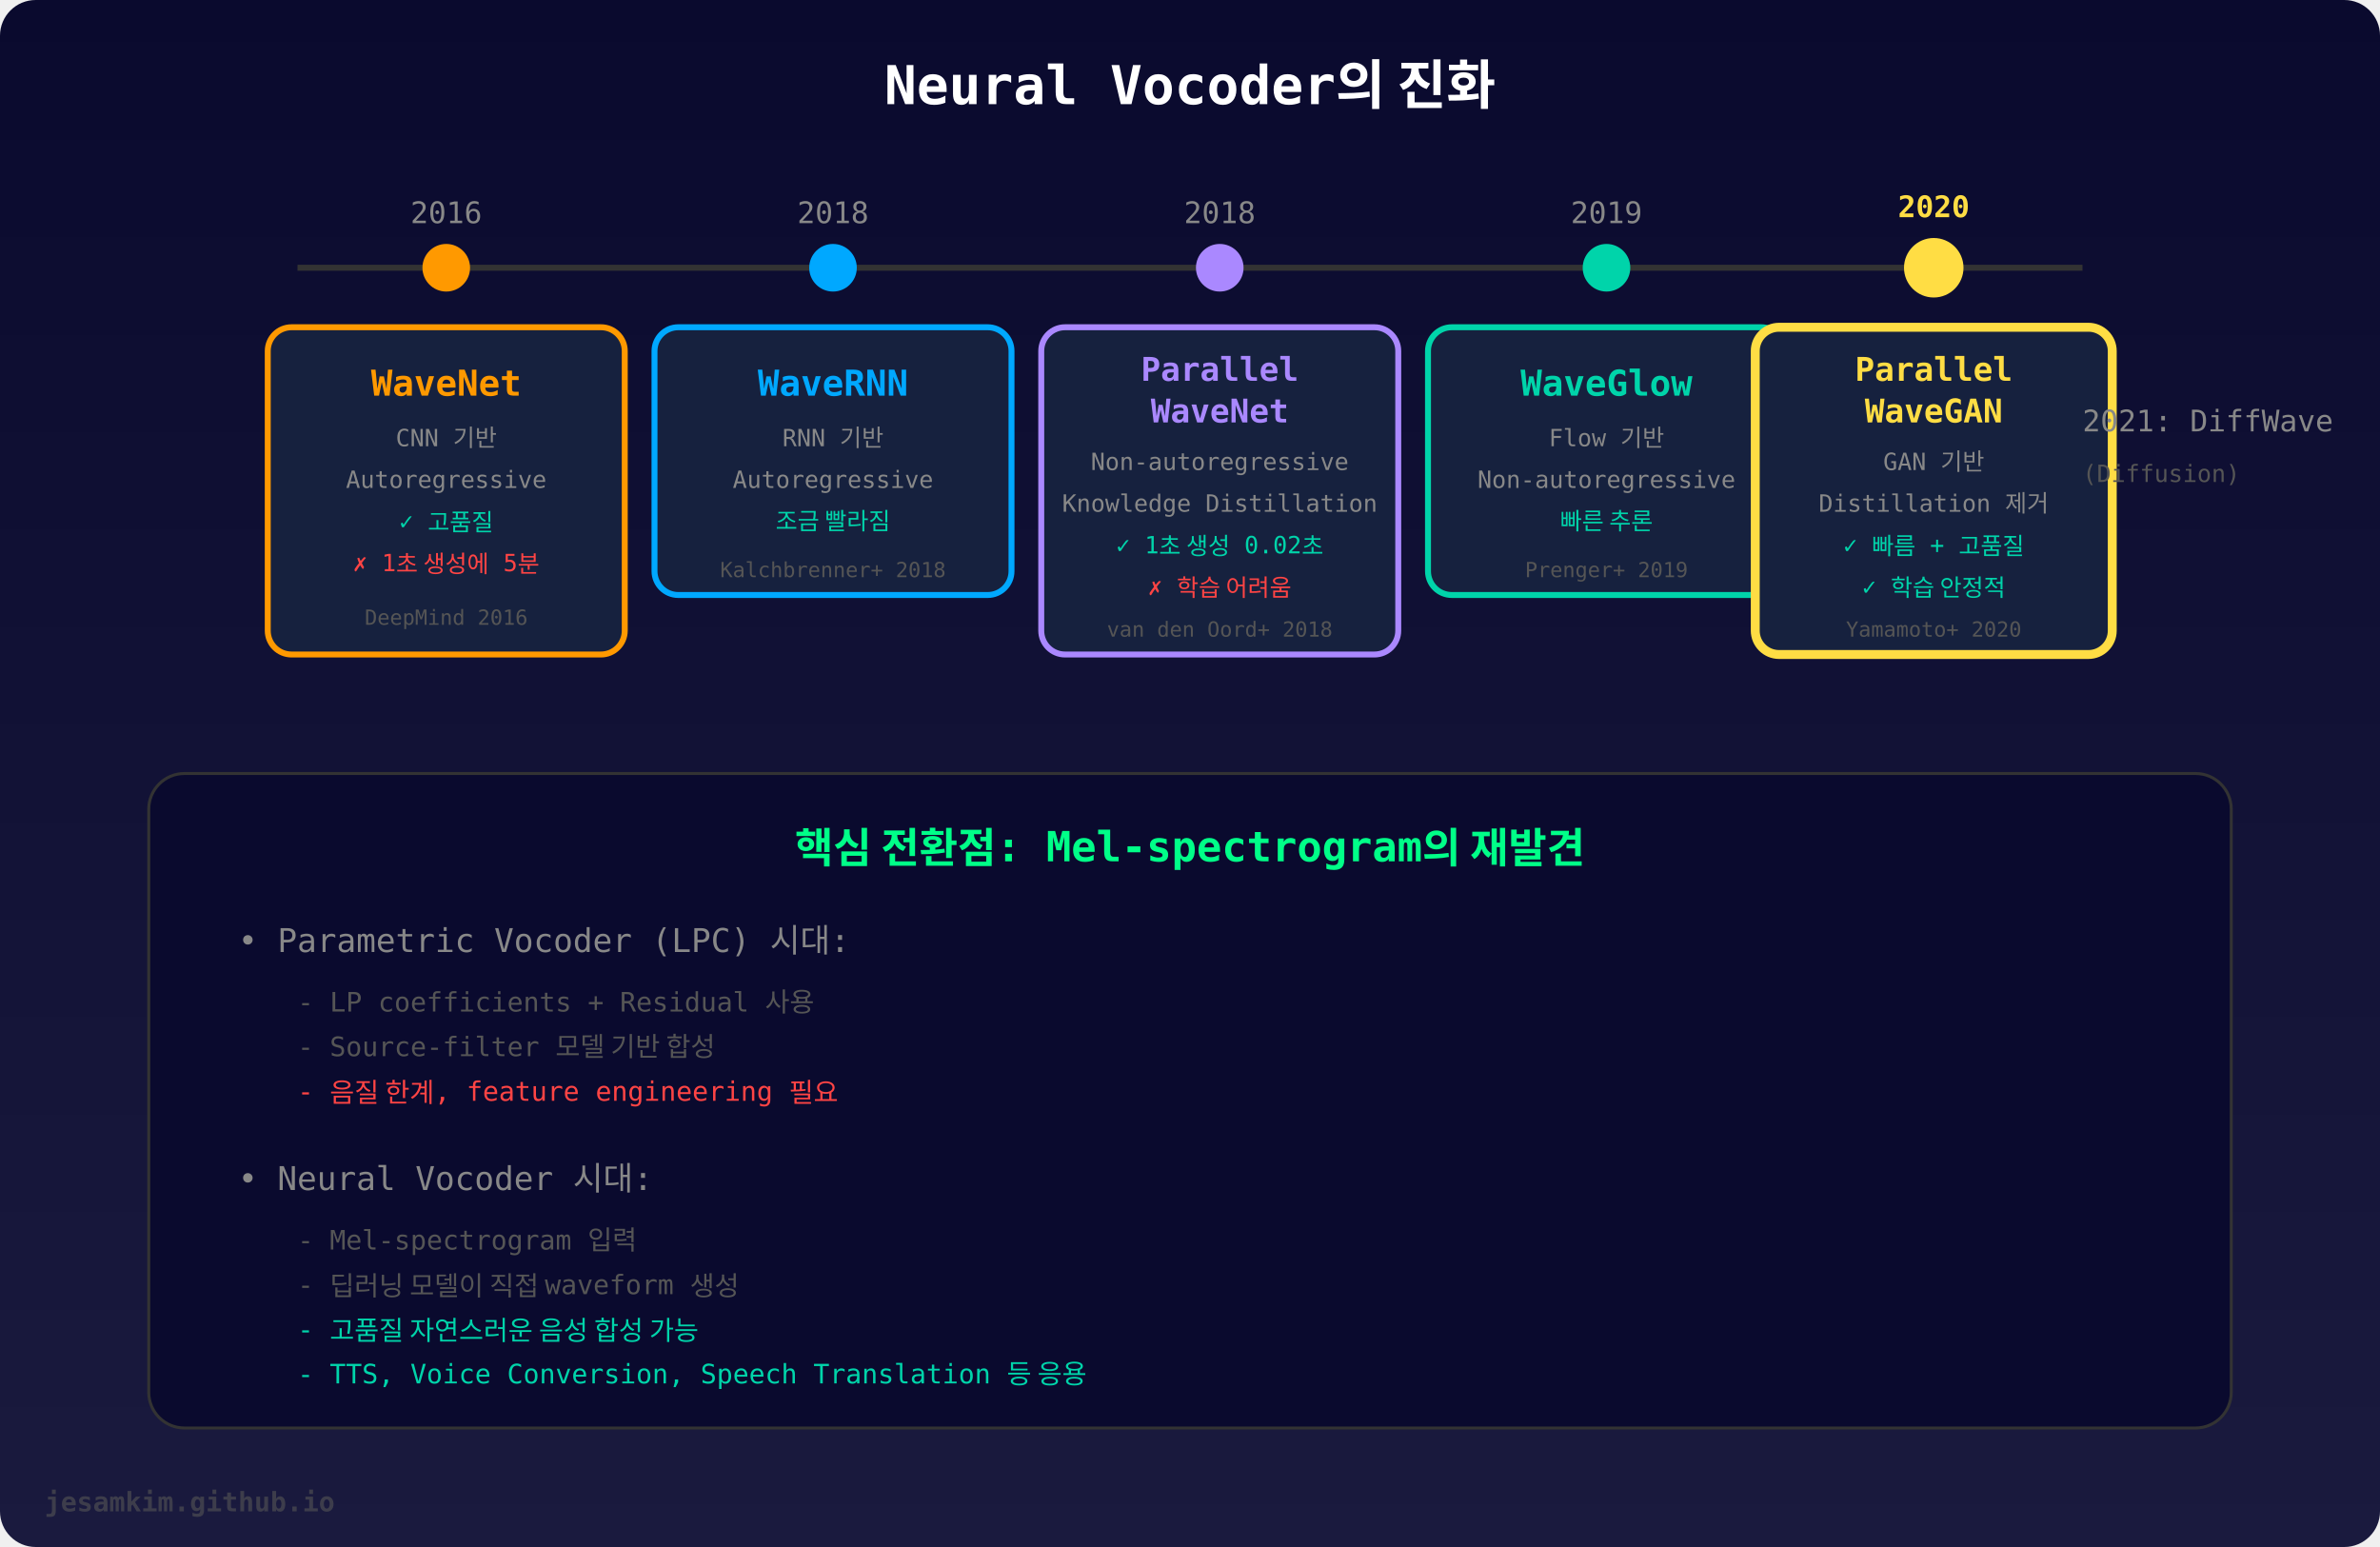
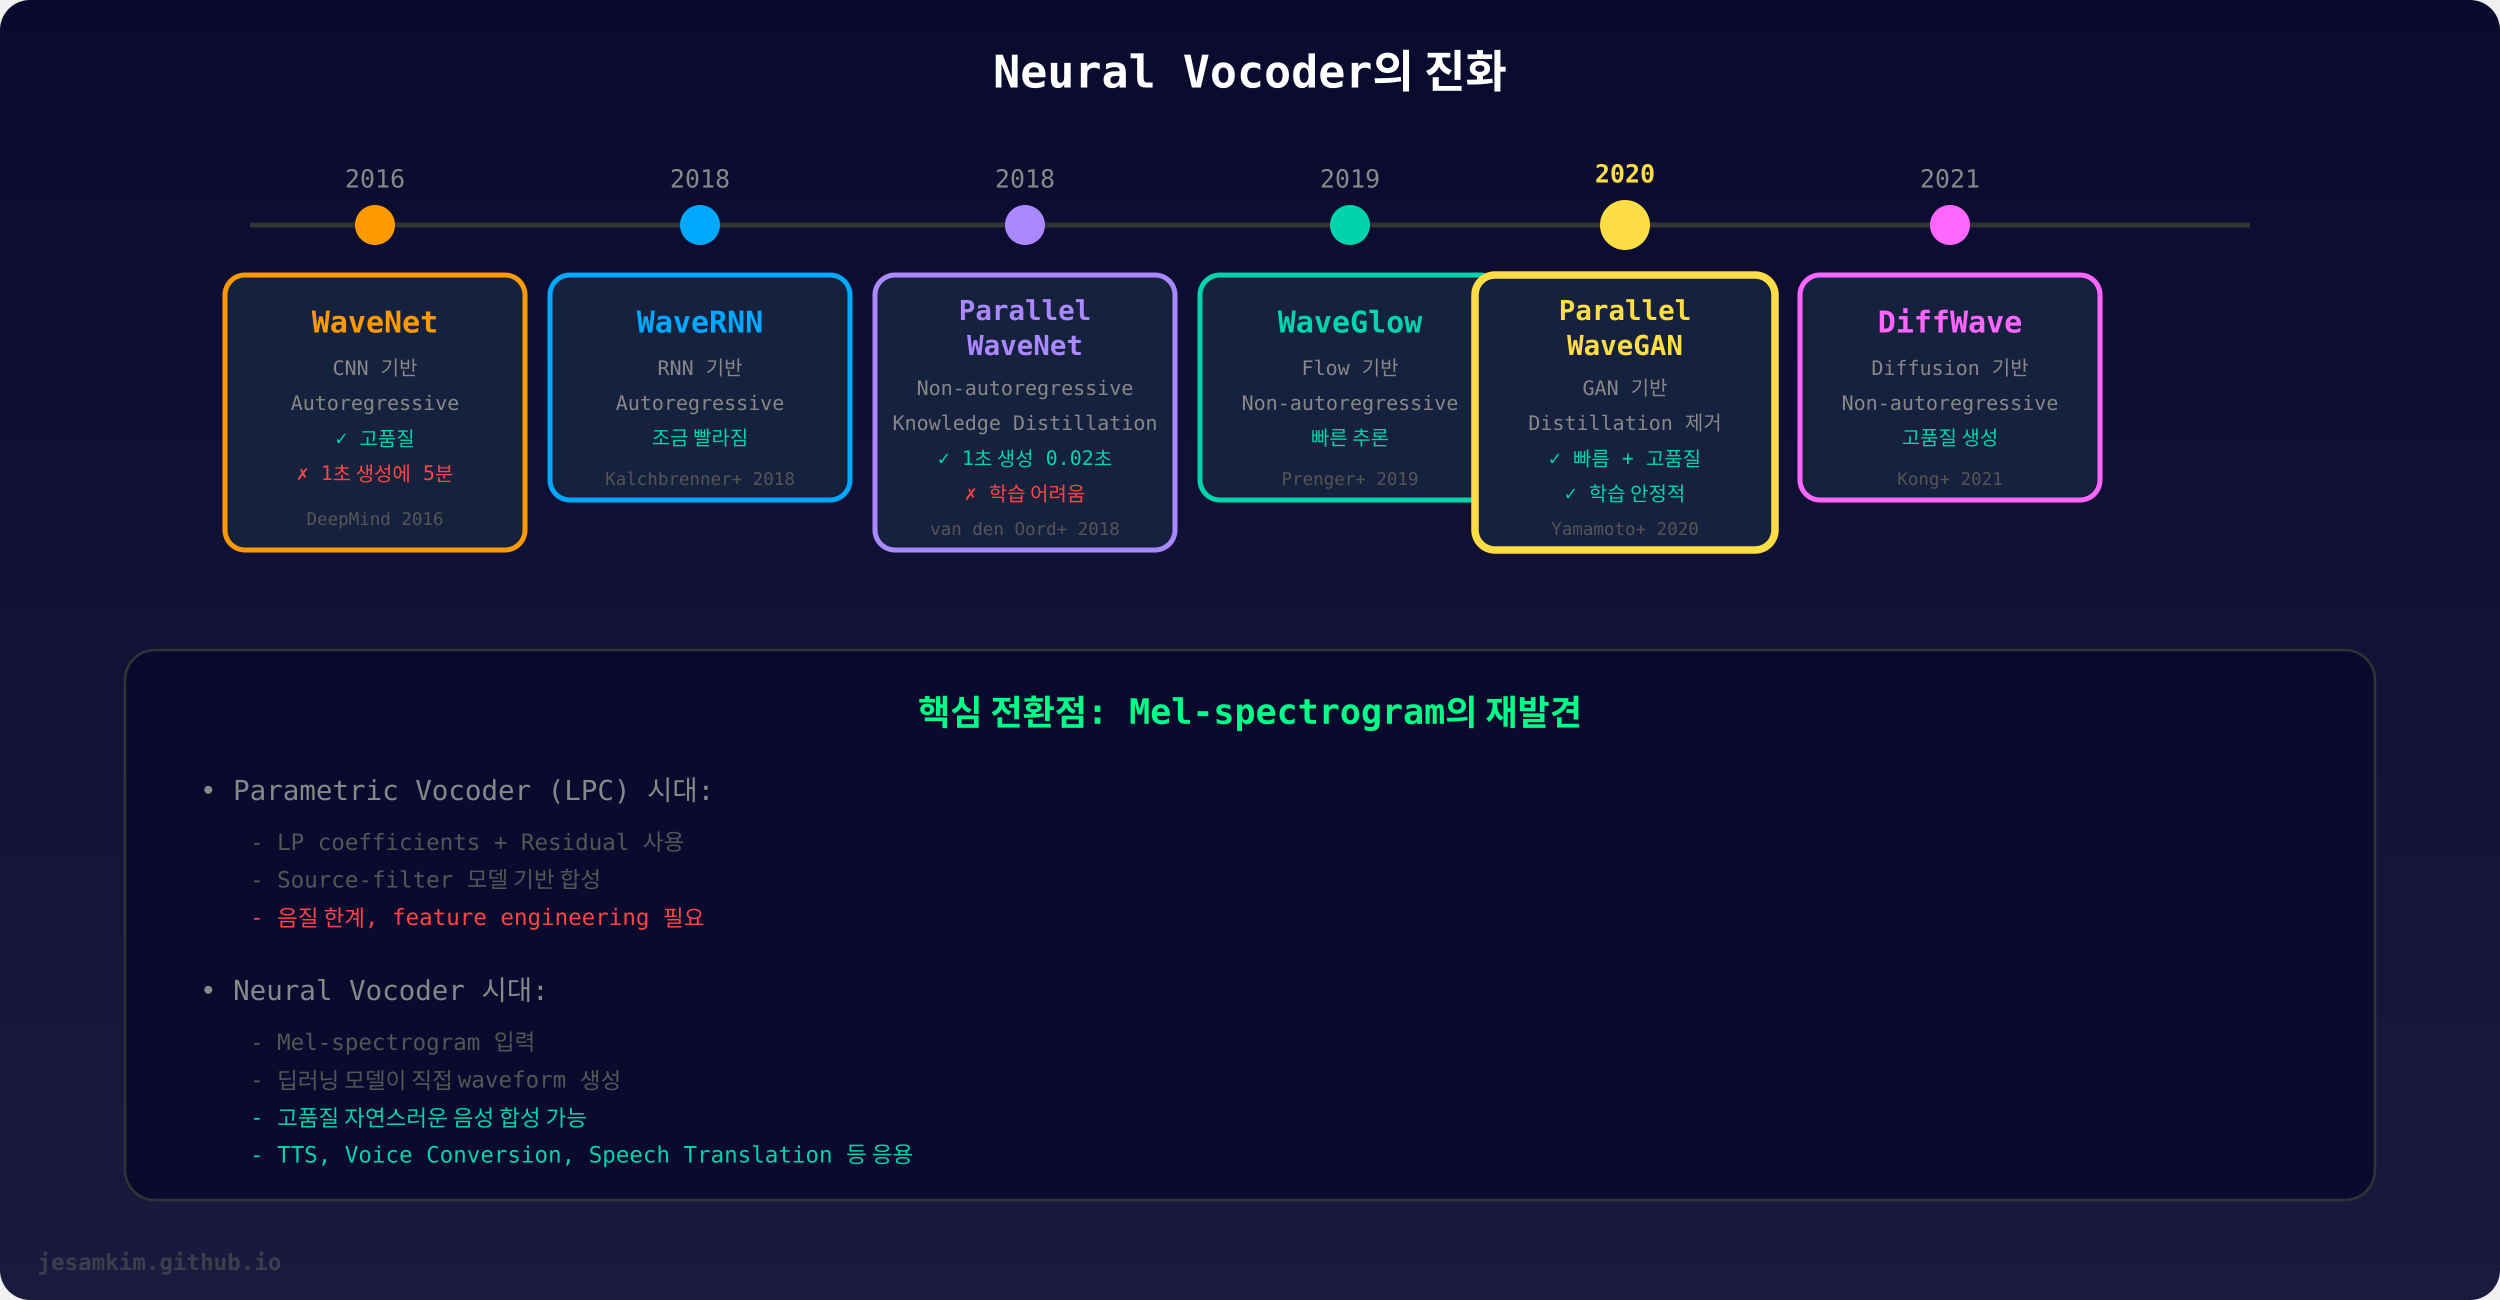
- <svg xmlns="http://www.w3.org/2000/svg" viewBox="0 0 800 520">
+ <svg xmlns="http://www.w3.org/2000/svg" viewBox="0 0 1000 520">
  <defs>
    <linearGradient id="bg3" x1="0%" y1="0%" x2="0%" y2="100%">
      <stop offset="0%" style="stop-color:#0a0a2e" />
      <stop offset="100%" style="stop-color:#1a1a3e" />
    </linearGradient>
  </defs>
-   <rect width="800" height="520" fill="url(#bg3)" rx="12" />
-   <text x="400" y="35" text-anchor="middle" font-family="monospace" font-size="18" fill="white" font-weight="bold">Neural Vocoder의 진화</text>
-   <line x1="100" y1="90" x2="700" y2="90" stroke="#333" stroke-width="2" />
+   <rect width="1000" height="520" fill="url(#bg3)" rx="12" />
+   <text x="500" y="35" text-anchor="middle" font-family="monospace" font-size="18" fill="white" font-weight="bold">Neural Vocoder의 진화</text>
+   <line x1="100" y1="90" x2="900" y2="90" stroke="#333" stroke-width="2" />
  <circle cx="150" cy="90" r="8" fill="#ff9900" />
  <text x="150" y="75" text-anchor="middle" font-family="monospace" font-size="10" fill="#888">2016</text>
  <rect x="90" y="110" width="120" height="110" rx="8" fill="#16213e" stroke="#ff9900" stroke-width="2" />
  <text x="150" y="133" text-anchor="middle" font-family="monospace" font-size="12" fill="#ff9900" font-weight="bold">WaveNet</text>
  <text x="150" y="150" text-anchor="middle" font-family="monospace" font-size="8" fill="#888">CNN 기반</text>
  <text x="150" y="164" text-anchor="middle" font-family="monospace" font-size="8" fill="#888">Autoregressive</text>
  <text x="150" y="178" text-anchor="middle" font-family="monospace" font-size="8" fill="#00d4aa">✓ 고품질</text>
  <text x="150" y="192" text-anchor="middle" font-family="monospace" font-size="8" fill="#ff4444">✗ 1초 생성에 5분</text>
  <text x="150" y="210" text-anchor="middle" font-family="monospace" font-size="7" fill="#555">DeepMind 2016</text>
  <circle cx="280" cy="90" r="8" fill="#00a8ff" />
  <text x="280" y="75" text-anchor="middle" font-family="monospace" font-size="10" fill="#888">2018</text>
  <rect x="220" y="110" width="120" height="90" rx="8" fill="#16213e" stroke="#00a8ff" stroke-width="2" />
  <text x="280" y="133" text-anchor="middle" font-family="monospace" font-size="12" fill="#00a8ff" font-weight="bold">WaveRNN</text>
  <text x="280" y="150" text-anchor="middle" font-family="monospace" font-size="8" fill="#888">RNN 기반</text>
  <text x="280" y="164" text-anchor="middle" font-family="monospace" font-size="8" fill="#888">Autoregressive</text>
  <text x="280" y="178" text-anchor="middle" font-family="monospace" font-size="8" fill="#00d4aa">조금 빨라짐</text>
  <text x="280" y="194" text-anchor="middle" font-family="monospace" font-size="7" fill="#555">Kalchbrenner+ 2018</text>
  <circle cx="410" cy="90" r="8" fill="#aa88ff" />
  <text x="410" y="75" text-anchor="middle" font-family="monospace" font-size="10" fill="#888">2018</text>
  <rect x="350" y="110" width="120" height="110" rx="8" fill="#16213e" stroke="#aa88ff" stroke-width="2" />
  <text x="410" y="128" text-anchor="middle" font-family="monospace" font-size="11" fill="#aa88ff" font-weight="bold">Parallel</text>
  <text x="410" y="142" text-anchor="middle" font-family="monospace" font-size="11" fill="#aa88ff" font-weight="bold">WaveNet</text>
  <text x="410" y="158" text-anchor="middle" font-family="monospace" font-size="8" fill="#888">Non-autoregressive</text>
  <text x="410" y="172" text-anchor="middle" font-family="monospace" font-size="8" fill="#888">Knowledge Distillation</text>
  <text x="410" y="186" text-anchor="middle" font-family="monospace" font-size="8" fill="#00d4aa">✓ 1초 생성 0.02초</text>
  <text x="410" y="200" text-anchor="middle" font-family="monospace" font-size="8" fill="#ff4444">✗ 학습 어려움</text>
  <text x="410" y="214" text-anchor="middle" font-family="monospace" font-size="7" fill="#555">van den Oord+ 2018</text>
  <circle cx="540" cy="90" r="8" fill="#00d4aa" />
  <text x="540" y="75" text-anchor="middle" font-family="monospace" font-size="10" fill="#888">2019</text>
  <rect x="480" y="110" width="120" height="90" rx="8" fill="#16213e" stroke="#00d4aa" stroke-width="2" />
  <text x="540" y="133" text-anchor="middle" font-family="monospace" font-size="12" fill="#00d4aa" font-weight="bold">WaveGlow</text>
  <text x="540" y="150" text-anchor="middle" font-family="monospace" font-size="8" fill="#888">Flow 기반</text>
  <text x="540" y="164" text-anchor="middle" font-family="monospace" font-size="8" fill="#888">Non-autoregressive</text>
  <text x="540" y="178" text-anchor="middle" font-family="monospace" font-size="8" fill="#00d4aa">빠른 추론</text>
  <text x="540" y="194" text-anchor="middle" font-family="monospace" font-size="7" fill="#555">Prenger+ 2019</text>
  <circle cx="650" cy="90" r="10" fill="#ffdd44" />
  <text x="650" y="73" text-anchor="middle" font-family="monospace" font-size="10" fill="#ffdd44" font-weight="bold">2020</text>
  <rect x="590" y="110" width="120" height="110" rx="8" fill="#16213e" stroke="#ffdd44" stroke-width="3" />
  <text x="650" y="128" text-anchor="middle" font-family="monospace" font-size="11" fill="#ffdd44" font-weight="bold">Parallel</text>
  <text x="650" y="142" text-anchor="middle" font-family="monospace" font-size="11" fill="#ffdd44" font-weight="bold">WaveGAN</text>
  <text x="650" y="158" text-anchor="middle" font-family="monospace" font-size="8" fill="#888">GAN 기반</text>
  <text x="650" y="172" text-anchor="middle" font-family="monospace" font-size="8" fill="#888">Distillation 제거</text>
  <text x="650" y="186" text-anchor="middle" font-family="monospace" font-size="8" fill="#00d4aa">✓ 빠름 + 고품질</text>
  <text x="650" y="200" text-anchor="middle" font-family="monospace" font-size="8" fill="#00d4aa">✓ 학습 안정적</text>
  <text x="650" y="214" text-anchor="middle" font-family="monospace" font-size="7" fill="#555">Yamamoto+ 2020</text>
-   <text x="700" y="145" text-anchor="start" font-family="monospace" font-size="10" fill="#888">2021: DiffWave</text>
-   <text x="700" y="162" text-anchor="start" font-family="monospace" font-size="8" fill="#555">(Diffusion)</text>
-   <rect x="50" y="260" width="700" height="220" rx="12" fill="#0a0a2e" stroke="#333" stroke-width="1" />
-   <text x="400" y="290" text-anchor="middle" font-family="monospace" font-size="14" fill="#00ff88" font-weight="bold">핵심 전환점: Mel-spectrogram의 재발견</text>
+   <circle cx="780" cy="90" r="8" fill="#ff66ff" />
+   <text x="780" y="75" text-anchor="middle" font-family="monospace" font-size="10" fill="#888">2021</text>
+   <rect x="720" y="110" width="120" height="90" rx="8" fill="#16213e" stroke="#ff66ff" stroke-width="2" />
+   <text x="780" y="133" text-anchor="middle" font-family="monospace" font-size="12" fill="#ff66ff" font-weight="bold">DiffWave</text>
+   <text x="780" y="150" text-anchor="middle" font-family="monospace" font-size="8" fill="#888">Diffusion 기반</text>
+   <text x="780" y="164" text-anchor="middle" font-family="monospace" font-size="8" fill="#888">Non-autoregressive</text>
+   <text x="780" y="178" text-anchor="middle" font-family="monospace" font-size="8" fill="#00d4aa">고품질 생성</text>
+   <text x="780" y="194" text-anchor="middle" font-family="monospace" font-size="7" fill="#555">Kong+ 2021</text>
+   <rect x="50" y="260" width="900" height="220" rx="12" fill="#0a0a2e" stroke="#333" stroke-width="1" />
+   <text x="500" y="290" text-anchor="middle" font-family="monospace" font-size="14" fill="#00ff88" font-weight="bold">핵심 전환점: Mel-spectrogram의 재발견</text>
  <text x="80" y="320" text-anchor="start" font-family="monospace" font-size="11" fill="#888">• Parametric Vocoder (LPC) 시대:</text>
  <text x="100" y="340" text-anchor="start" font-family="monospace" font-size="9" fill="#555">- LP coefficients + Residual 사용</text>
  <text x="100" y="355" text-anchor="start" font-family="monospace" font-size="9" fill="#555">- Source-filter 모델 기반 합성</text>
  <text x="100" y="370" text-anchor="start" font-family="monospace" font-size="9" fill="#ff4444">- 음질 한계, feature engineering 필요</text>
  <text x="80" y="400" text-anchor="start" font-family="monospace" font-size="11" fill="#888">• Neural Vocoder 시대:</text>
  <text x="100" y="420" text-anchor="start" font-family="monospace" font-size="9" fill="#555">- Mel-spectrogram 입력</text>
  <text x="100" y="435" text-anchor="start" font-family="monospace" font-size="9" fill="#555">- 딥러닝 모델이 직접 waveform 생성</text>
  <text x="100" y="450" text-anchor="start" font-family="monospace" font-size="9" fill="#00d4aa">- 고품질 자연스러운 음성 합성 가능</text>
  <text x="100" y="465" text-anchor="start" font-family="monospace" font-size="9" fill="#00d4aa">- TTS, Voice Conversion, Speech Translation 등 응용</text>
  <text x="15" y="508" font-family="monospace" font-size="9" fill="#555" font-weight="bold" opacity="0.6">jesamkim.github.io</text>
</svg>
